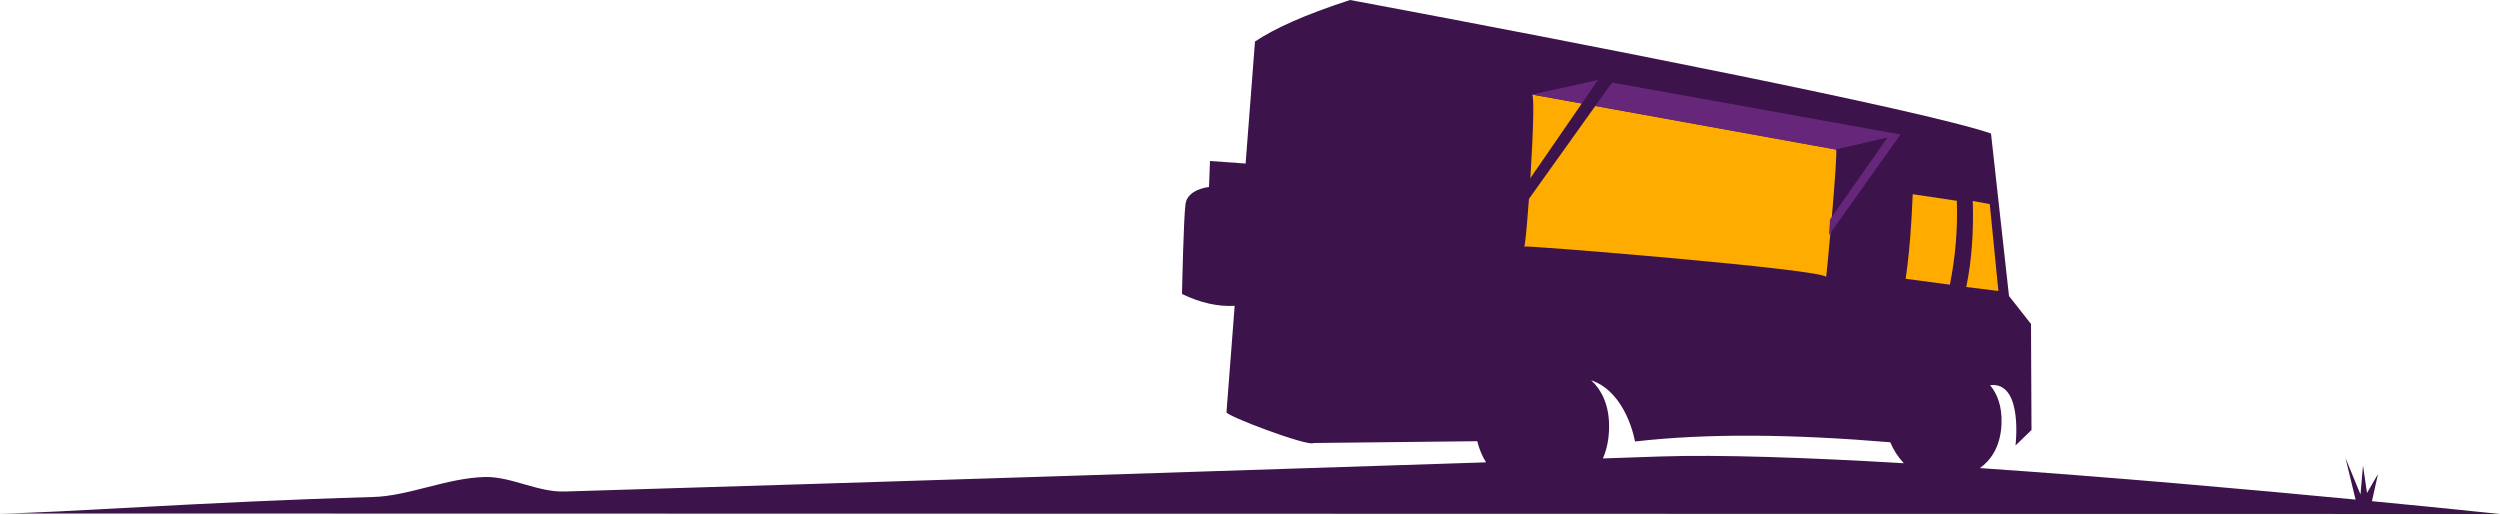
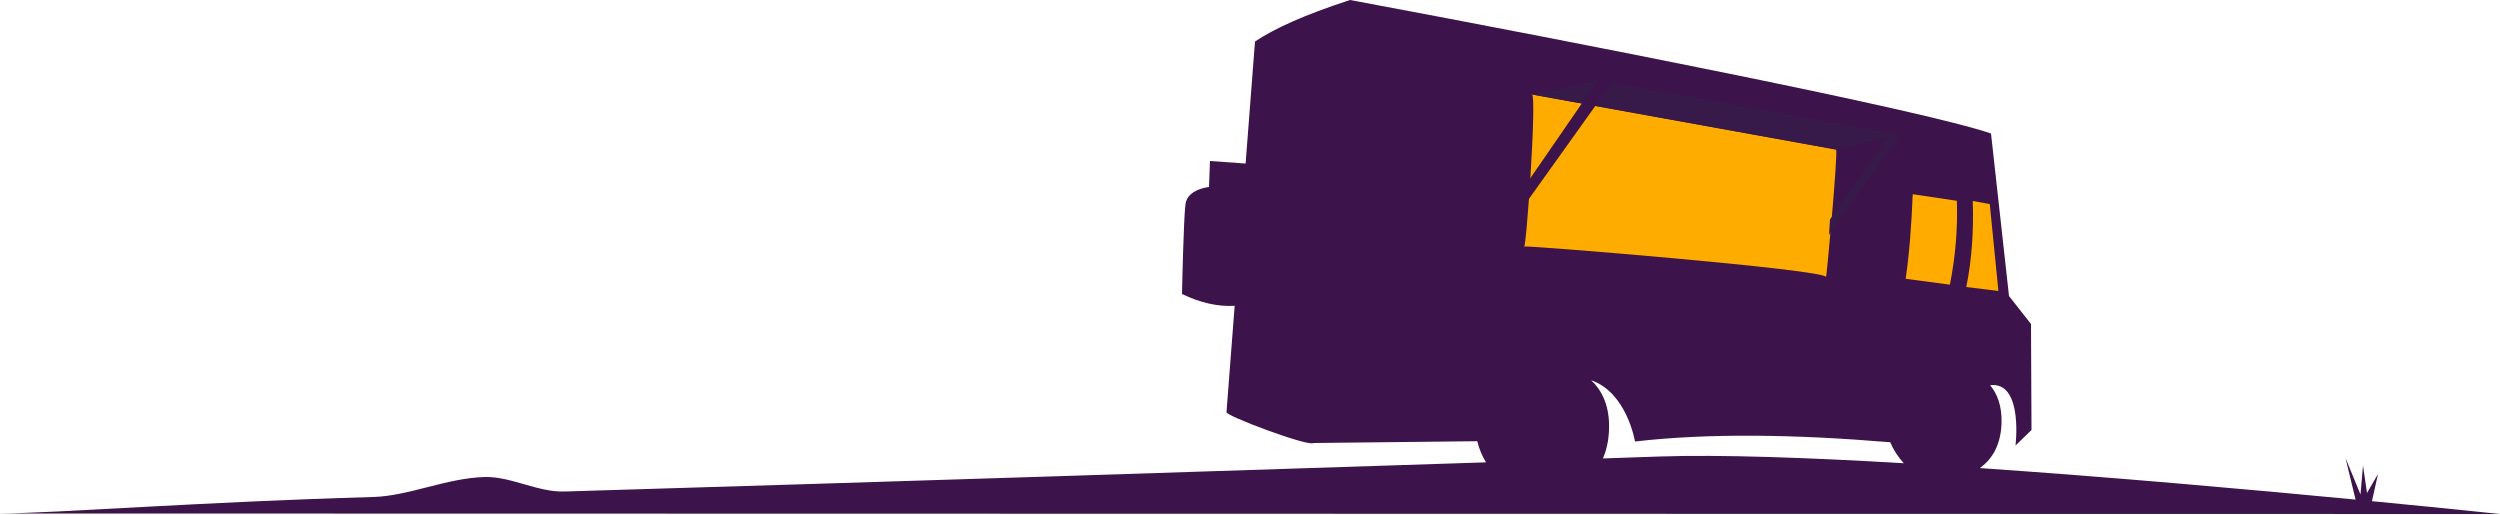
<svg xmlns="http://www.w3.org/2000/svg" viewBox="0 0 500 103" fill-rule="evenodd" clip-rule="evenodd" stroke-linejoin="round" stroke-miterlimit="2">
  <path d="M272.031.379C315.111 8.431 384.418 21.975 398.2 26.7l3.6 32.5 4.4 5.6.1 21.2-3.2 3.1s1.5-12.1-4.5-12.1c-.196 0-.39.013-.58.039 1.373 1.653 2.432 4.116 2.28 7.761-.196 4.709-2.269 7.349-4.331 8.816 26.302 1.804 54.355 4.302 76.381 6.419A3453.977 3453.977 0 01500 102.8l-500-.1c11.9-.1 39.7-2.3 74.6-3.3 7.2-.2 14.7-3.8 22.4-4 5.3-.1 10.6 3.1 16 2.9 64.141-1.923 139.118-4.34 184.205-5.831a14.773 14.773 0 01-1.753-4.227l-32.751.357-.001.001c-1 .8-18-5.6-17.4-6.2l1.634-21.239c-3.353.199-6.874-.599-10.534-2.361 0 0 .3-15 .7-18 .4-3 4.7-3.4 4.7-3.4l.2-5.2 7.122.509L251 8.3c3.9-2.6 9.8-5.3 19-8.3l2.031.379zm46.197 75.672c2.018 1.879 3.798 4.981 3.572 10.049-.1 2.244-.558 4.083-1.225 5.588 4.666-.158 8.488-.289 11.325-.388 12.047-.404 29.494.205 48.858 1.344-1.181-1.296-2.091-2.688-2.704-4.192-19.235-1.606-36.491-1.836-51.054-.152 0 0-1.607-9.796-8.772-12.249z" fill="#3c134a" fill-rule="nonzero" />
  <path d="M306.4 18.9l60.8 11c.5 0-2 26.9-2 25.5 0-1.5-60.5-6.4-60.4-6.1.4 1.3 2.6-30 1.6-30.4z" fill="#ffac00" fill-rule="nonzero" />
-   <path d="M380.1 26.9L365.8 47l.2-3.1 11.51-16.402L367.1 29.9l-60.7-11 13.2-2.9 60.5 10.9z" fill="#66277b" fill-rule="nonzero" />
+   <path d="M380.1 26.9L365.8 47l.2-3.1 11.51-16.402L367.1 29.9l-60.7-11 13.2-2.9 60.5 10.9z" fill="#371a4a" fill-rule="nonzero" />
  <path d="M319.6 16l-19.3 28 .4 2.9 22-30.8-3.1-.1zm151.8 85.1l-2.3-9.5 3 7.3.5-5.8.8 5.5 2.2-3.8-1.6 7.2-2.6-.9z" fill="#3c134a" fill-rule="nonzero" />
  <path d="M382.543 38.84c-.242 6.096-.666 11.826-1.41 16.915l8.845 1.177a73.144 73.144 0 001.395-16.773l-8.83-1.319zM394.55 40.19c.195 5.983-.176 11.744-1.295 17.214l6.425.791-1.725-17.374-3.405-.631z" fill="#ffab00" fill-rule="nonzero" />
</svg>
